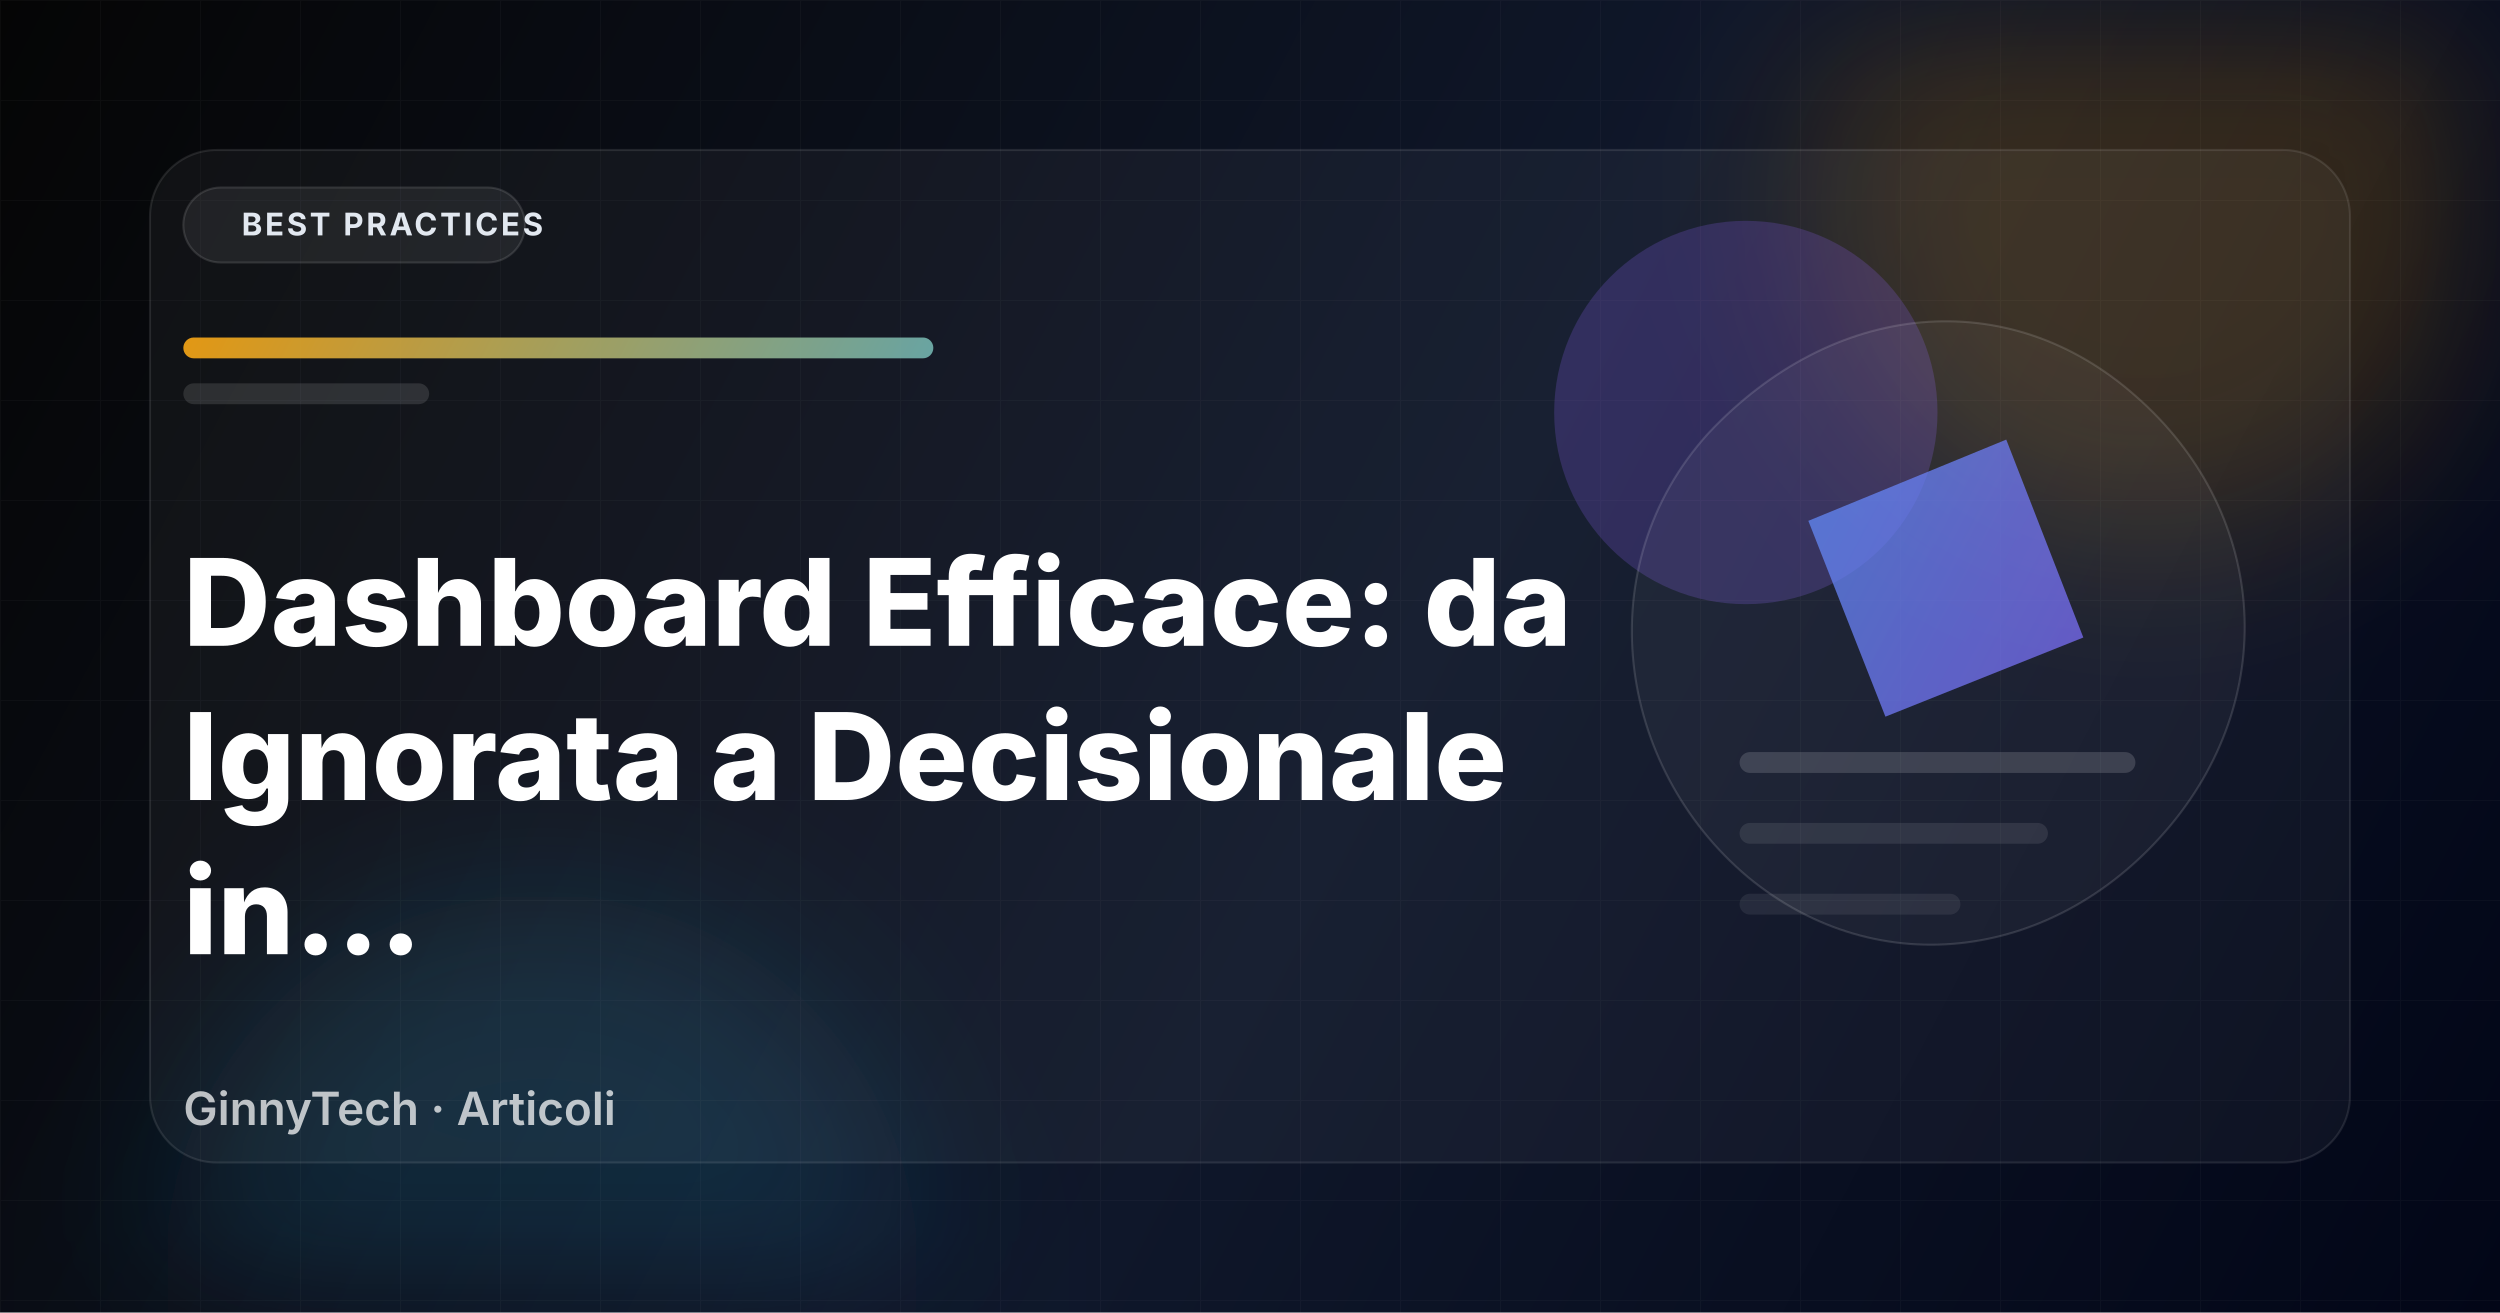
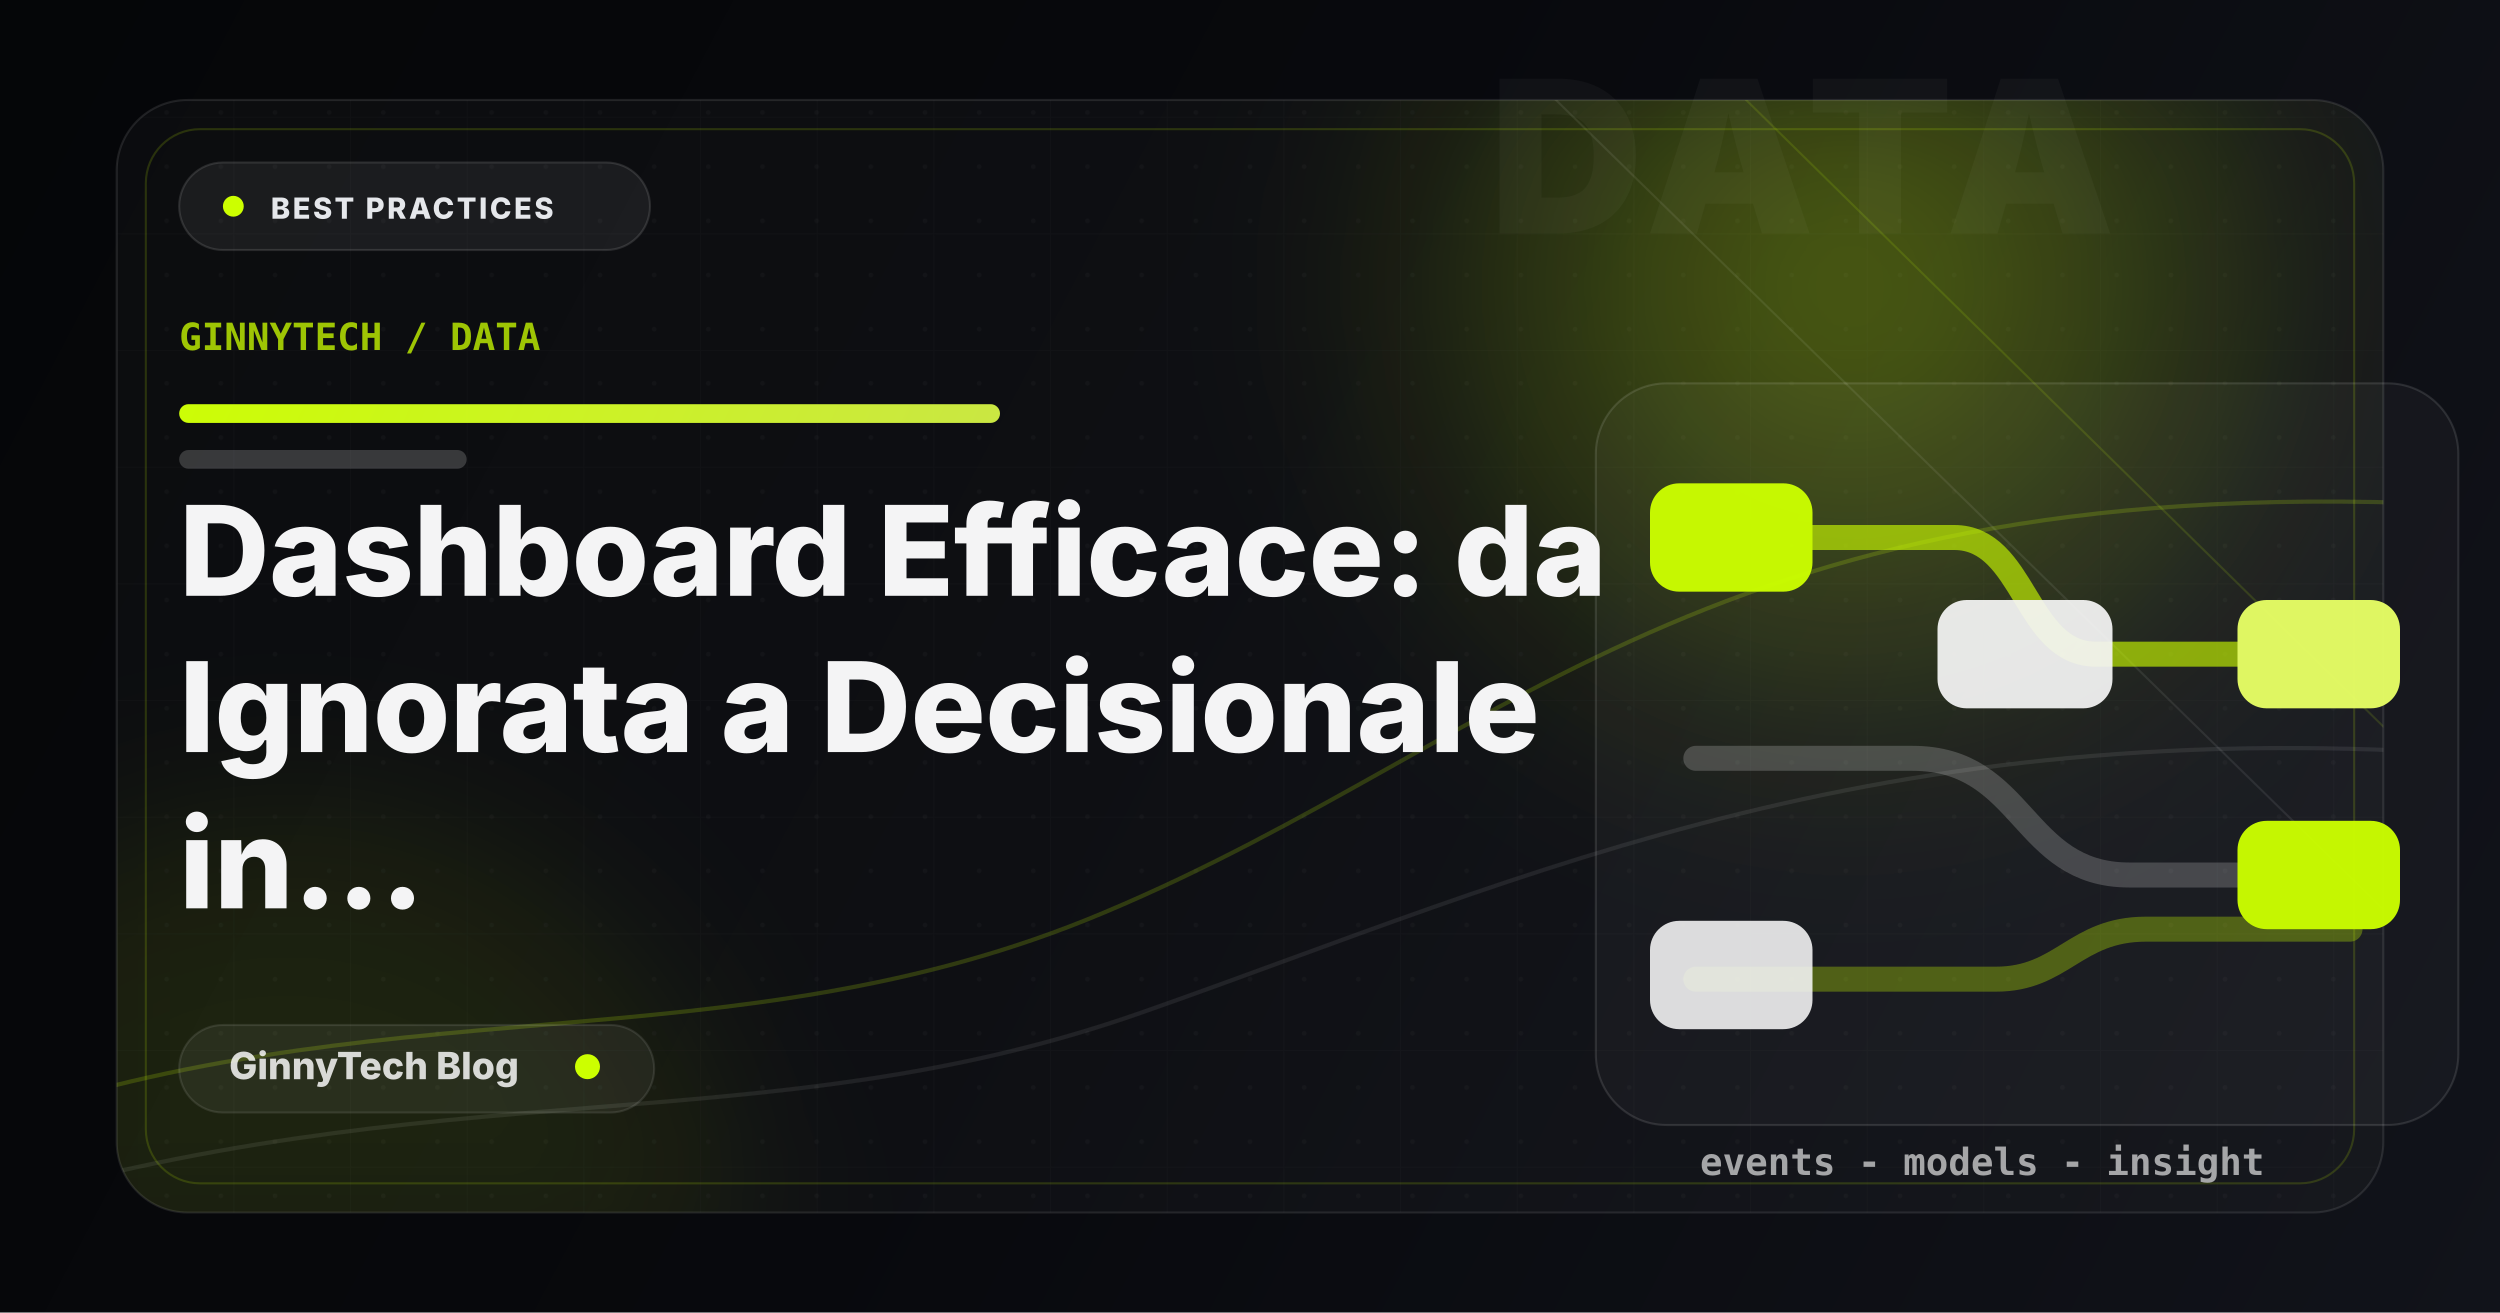
<svg xmlns="http://www.w3.org/2000/svg" width="1200" height="630" viewBox="0 0 1200 630" fill="none">
  <defs>
    <linearGradient id="bg" x1="0" y1="0" x2="1200" y2="630" gradientUnits="userSpaceOnUse">
-       <stop offset="0" stop-color="#050505" />
-       <stop offset="0.55" stop-color="#0f172a" />
-       <stop offset="1" stop-color="#020617" />
+       <stop offset="0" stop-color="#050608" />
+       <stop offset="0.46" stop-color="#08090d" />
+       <stop offset="1" stop-color="#11131a" />
    </linearGradient>
-     <linearGradient id="accent" x1="110" y1="80" x2="980" y2="540" gradientUnits="userSpaceOnUse">
-       <stop offset="0" stop-color="#f59e0b" stop-opacity="0.95" />
-       <stop offset="0.5" stop-color="#38bdf8" stop-opacity="0.88" />
-       <stop offset="1" stop-color="#8b5cf6" stop-opacity="0.9" />
+     <linearGradient id="lime" x1="96" y1="100" x2="1060" y2="548" gradientUnits="userSpaceOnUse">
+       <stop offset="0" stop-color="#ccff00" stop-opacity="1" />
+       <stop offset="0.52" stop-color="#e7ff65" stop-opacity="0.86" />
+       <stop offset="1" stop-color="#b3e600" stop-opacity="0.9" />
    </linearGradient>
-     <filter id="blur" x="-40%" y="-40%" width="180%" height="180%">
-       <feGaussianBlur stdDeviation="42" />
+     <radialGradient id="glow" cx="50%" cy="50%" r="50%">
+       <stop offset="0" stop-color="#ccff00" stop-opacity="0.35" />
+       <stop offset="1" stop-color="#ccff00" stop-opacity="0" />
+     </radialGradient>
+     <filter id="softBlur" x="-40%" y="-40%" width="180%" height="180%">
+       <feGaussianBlur stdDeviation="44" />
    </filter>
-     <pattern id="grid" width="48" height="48" patternUnits="userSpaceOnUse">
-       <path d="M48 0H0V48" stroke="rgba(255,255,255,0.08)" stroke-width="1" />
+     <pattern id="dots" width="26" height="26" patternUnits="userSpaceOnUse">
+       <circle cx="2" cy="2" r="1.15" fill="rgba(255,255,255,0.12)" />
    </pattern>
+     <pattern id="grid" width="56" height="56" patternUnits="userSpaceOnUse">
+       <path d="M56 0H0V56" stroke="rgba(255,255,255,0.08)" stroke-width="1" />
+     </pattern>
+     <clipPath id="frameClip">
+       <rect x="56" y="48" width="1088" height="534" rx="34" />
+     </clipPath>
  </defs>
  <rect width="1200" height="630" fill="url(#bg)" />
-   <rect width="1200" height="630" fill="url(#grid)" opacity="0.35" />
-   <circle cx="1030" cy="96" r="162" fill="#f59e0b" fill-opacity="0.18" filter="url(#blur)" />
-   <circle cx="260" cy="610" r="180" fill="#38bdf8" fill-opacity="0.14" filter="url(#blur)" />
-   <circle cx="838" cy="198" r="92" fill="#8b5cf6" fill-opacity="0.22" />
-   <rect x="72" y="72" width="1056" height="486" rx="32" fill="rgba(255,255,255,0.04)" stroke="rgba(255,255,255,0.10)" />
-   <rect x="88" y="90" width="164" height="36" rx="18" fill="rgba(255,255,255,0.07)" stroke="rgba(255,255,255,0.12)" />
-   <text x="116" y="113" font-family="Inter, Arial, sans-serif" font-size="15" font-weight="700" letter-spacing="1.3" fill="#e2e8f0">BEST PRACTICES</text>
-   <rect x="88" y="162" width="360" height="10" rx="5" fill="url(#accent)" />
-   <rect x="88" y="184" width="118" height="10" rx="5" fill="rgba(255,255,255,0.12)" />
-   <text x="88" y="310" font-family="Inter, Arial, sans-serif" font-size="58" font-weight="800" fill="#ffffff">Dashboard Efficace: da</text>
-   <text x="88" y="384" font-family="Inter, Arial, sans-serif" font-size="58" font-weight="800" fill="#ffffff">Ignorata a Decisionale</text>
-   <text x="88" y="458" font-family="Inter, Arial, sans-serif" font-size="58" font-weight="800" fill="#ffffff">in...</text>
-   <text x="88" y="540" font-family="Inter, Arial, sans-serif" font-size="22" font-weight="600" fill="rgba(255,255,255,0.72)">GinnyTech · Articoli</text>
-   <g opacity="0.95">
-     <path d="M820 208C880 144 964 136 1025 190C1088 245 1095 332 1042 396C988 461 902 473 839 421C776 368 762 272 820 208Z" fill="rgba(255,255,255,0.04)" stroke="rgba(255,255,255,0.14)" />
-     <path d="M868 250L963 211L1000 306L905 344L868 250Z" fill="url(#accent)" fill-opacity="0.88" />
-     <path d="M840 366L1020 366" stroke="rgba(255,255,255,0.16)" stroke-width="10" stroke-linecap="round" />
-     <path d="M840 400L978 400" stroke="rgba(255,255,255,0.1)" stroke-width="10" stroke-linecap="round" />
-     <path d="M840 434L936 434" stroke="rgba(255,255,255,0.08)" stroke-width="10" stroke-linecap="round" />
+   <g clip-path="url(#frameClip)">
+     <rect x="0" y="0" width="1200" height="630" fill="url(#grid)" opacity="0.2" />
+     <rect x="0" y="0" width="1200" height="630" fill="url(#dots)" opacity="0.2" />
+     <circle cx="888" cy="138" r="260" fill="url(#glow)" filter="url(#softBlur)" />
+     <circle cx="138" cy="602" r="210" fill="#ccff00" fill-opacity="0.09" filter="url(#softBlur)" />
+     <path d="M-20 544C180 470 350 514 530 438C730 354 826 218 1208 244" stroke="rgba(204,255,0,0.18)" stroke-width="2" />
+     <path d="M-18 582C212 512 366 550 548 486C736 420 906 338 1210 364" stroke="rgba(255,255,255,0.08)" stroke-width="2" />
+     <path d="M616 -80L1166 458" stroke="rgba(255,255,255,0.08)" stroke-width="1" />
+     <path d="M708 -80L1190 394" stroke="rgba(204,255,0,0.13)" stroke-width="1" />
+   </g>
+   <rect x="56" y="48" width="1088" height="534" rx="34" fill="rgba(255,255,255,0.025)" stroke="rgba(255,255,255,0.10)" />
+   <rect x="70" y="62" width="1060" height="506" rx="26" stroke="rgba(204,255,0,0.16)" stroke-width="1" />
+   <rect x="86" y="78" width="226" height="42" rx="21" fill="rgba(255,255,255,0.065)" stroke="rgba(255,255,255,0.12)" />
+   <circle cx="112" cy="99" r="5" fill="#ccff00" />
+   <text x="130" y="105" font-family="Montserrat, Inter, Arial, sans-serif" font-size="14" font-weight="800" letter-spacing="1.2" fill="#e5e7eb">BEST PRACTICES</text>
+   <text x="86" y="168" font-family="JetBrains Mono, Consolas, monospace" font-size="18" font-weight="700" fill="rgba(204,255,0,0.76)">GINNYTECH / DATA</text>
+   <rect x="86" y="194" width="394" height="9" rx="4.5" fill="url(#lime)" />
+   <rect x="86" y="216" width="138" height="9" rx="4.5" fill="rgba(255,255,255,0.18)" />
+   <text x="715" y="112" font-family="Montserrat, Inter, Arial, sans-serif" font-size="102" font-weight="900" letter-spacing="6" fill="rgba(255,255,255,0.035)">DATA</text>
+   <g transform="translate(740 150)" opacity="0.96">
+     <rect x="26" y="34" width="414" height="356" rx="34" fill="rgba(255,255,255,0.035)" stroke="rgba(255,255,255,0.12)" />
+     <path d="M74 108H198C232 108 232 164 266 164H388" stroke="rgba(204,255,0,0.65)" stroke-width="12" stroke-linecap="round" fill="none" />
+     <path d="M74 214H178C232 214 230 270 282 270H388" stroke="rgba(255,255,255,0.2)" stroke-width="12" stroke-linecap="round" fill="none" />
+     <path d="M74 320H218C250 320 256 296 290 296H388" stroke="rgba(204,255,0,0.32)" stroke-width="12" stroke-linecap="round" fill="none" />
+     <rect x="52" y="82" width="78" height="52" rx="14" fill="#ccff00" />
+     <rect x="190" y="138" width="84" height="52" rx="14" fill="rgba(255,255,255,0.92)" />
+     <rect x="334" y="138" width="78" height="52" rx="14" fill="#e7ff65" />
+     <rect x="52" y="292" width="78" height="52" rx="14" fill="rgba(255,255,255,0.88)" />
+     <rect x="334" y="244" width="78" height="52" rx="14" fill="#ccff00" />
+     <text x="76" y="414" font-family="JetBrains Mono, Consolas, monospace" font-size="18" font-weight="700" fill="rgba(255,255,255,0.64)">events - models - insight</text>
+   </g>
+   <text x="86" y="286" font-family="Montserrat, Inter, Arial, sans-serif" font-size="60" font-weight="800" letter-spacing="-0.2" fill="#f4f4f5">Dashboard Efficace: da</text>
+   <text x="86" y="361" font-family="Montserrat, Inter, Arial, sans-serif" font-size="60" font-weight="800" letter-spacing="-0.2" fill="#f4f4f5">Ignorata a Decisionale</text>
+   <text x="86" y="436" font-family="Montserrat, Inter, Arial, sans-serif" font-size="60" font-weight="800" letter-spacing="-0.2" fill="#f4f4f5">in...</text>
+   <g transform="translate(86 520)">
+     <rect x="0" y="-28" width="228" height="42" rx="21" fill="rgba(255,255,255,0.055)" stroke="rgba(255,255,255,0.10)" />
+     <text x="24" y="-2" font-family="Montserrat, Inter, Arial, sans-serif" font-size="18" font-weight="800" fill="rgba(255,255,255,0.82)">GinnyTech Blog</text>
+     <circle cx="196" cy="-8" r="6" fill="#ccff00" />
  </g>
</svg>
